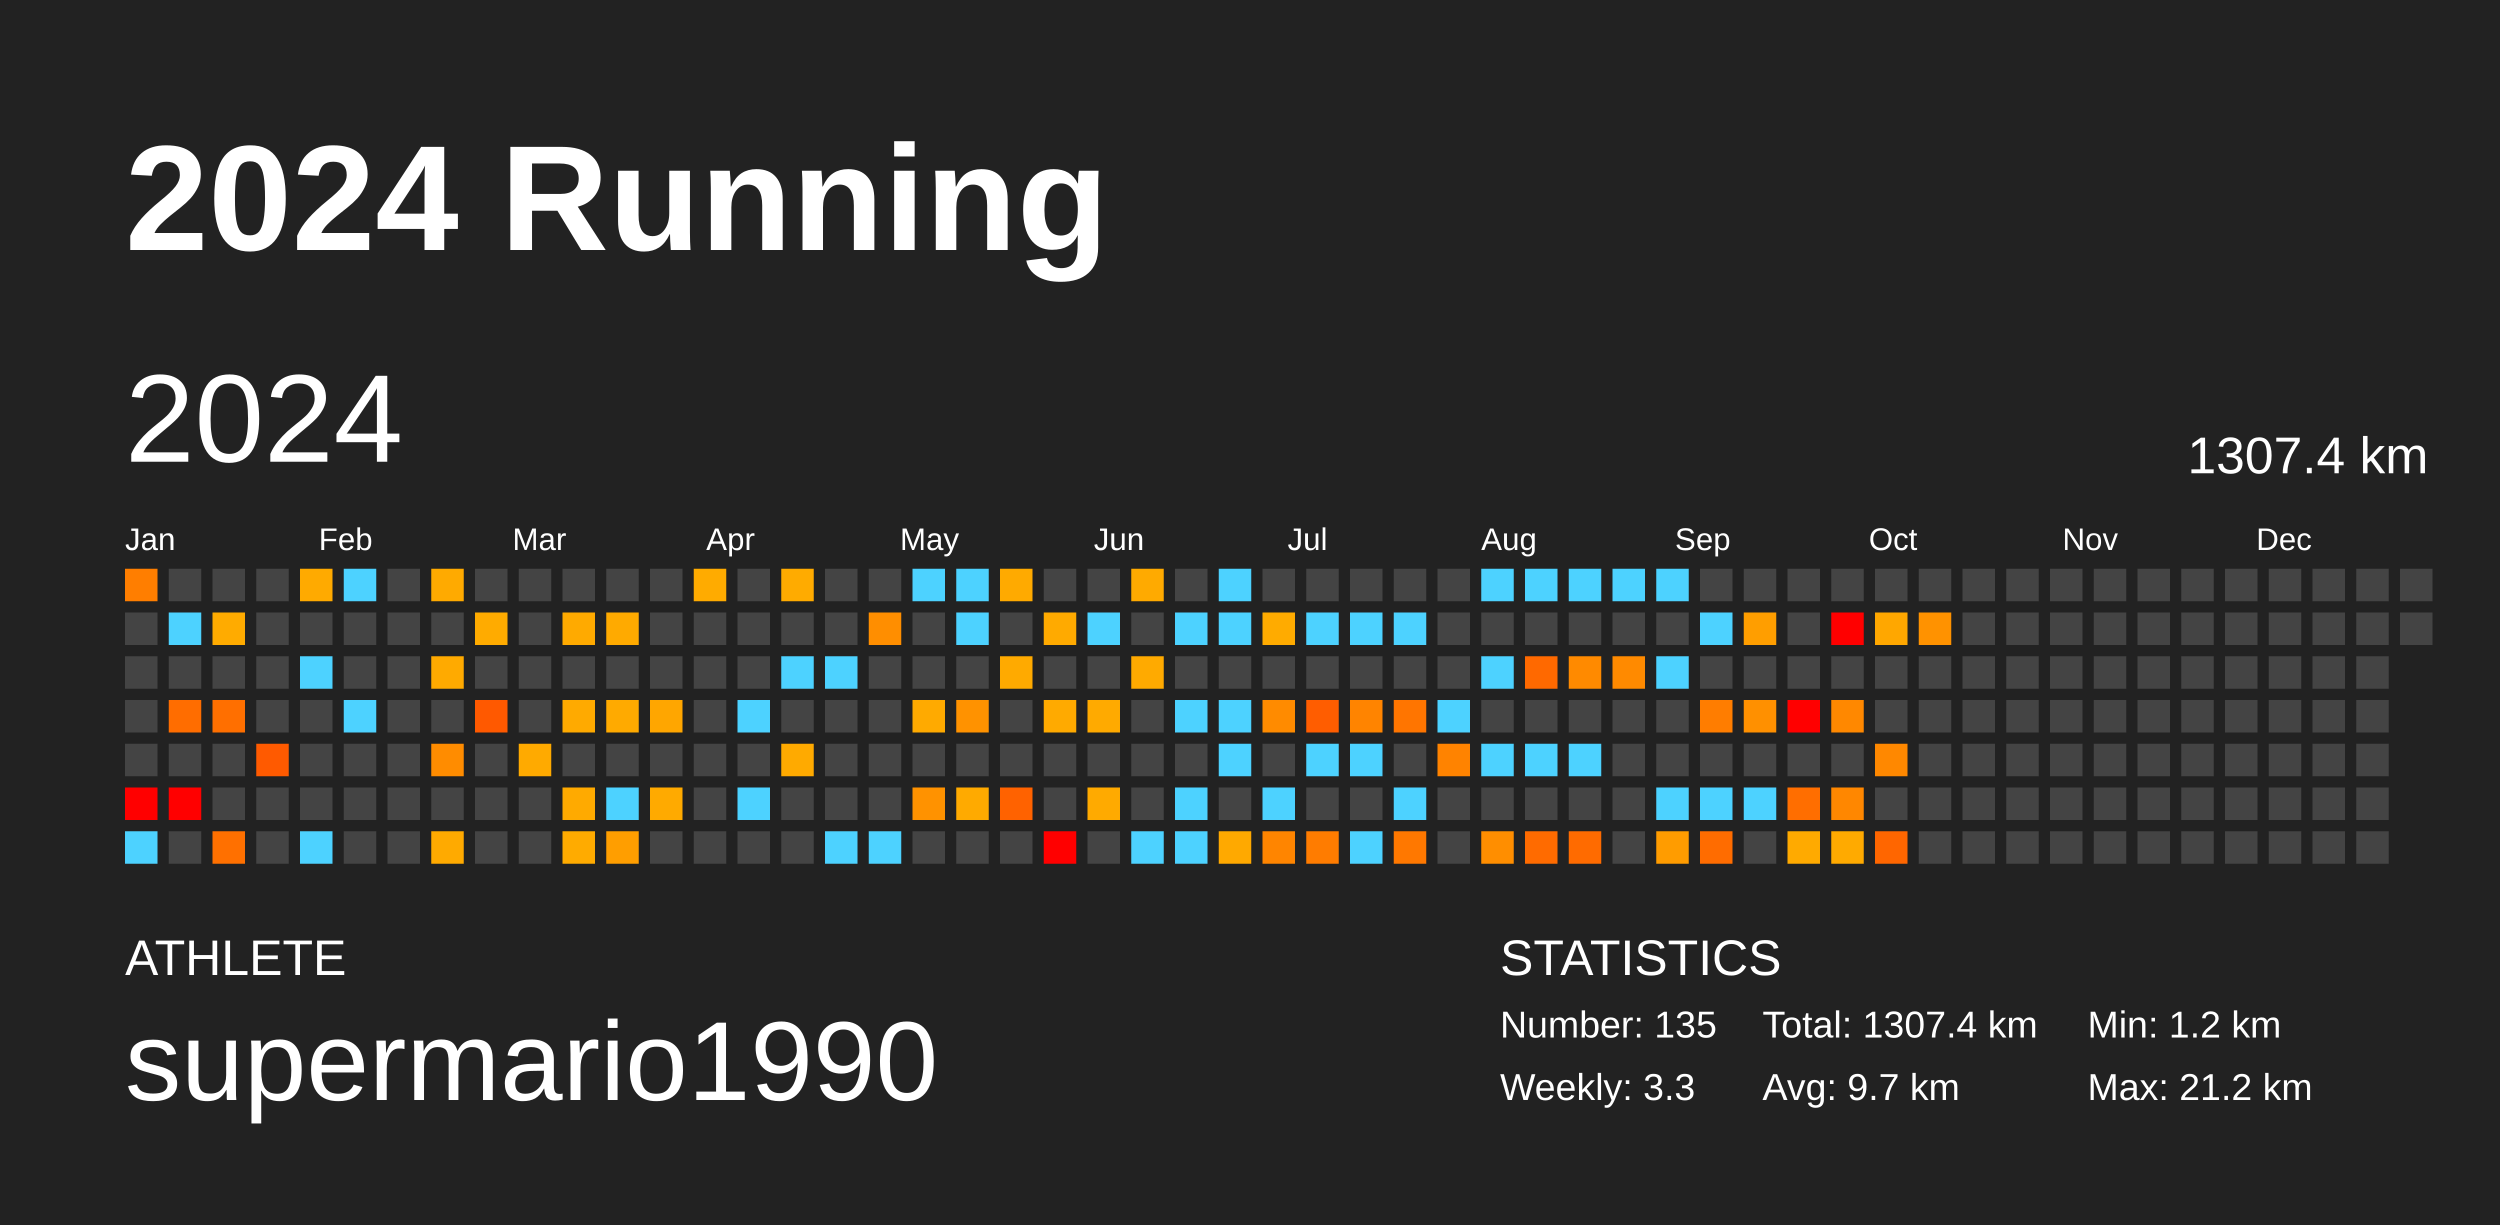
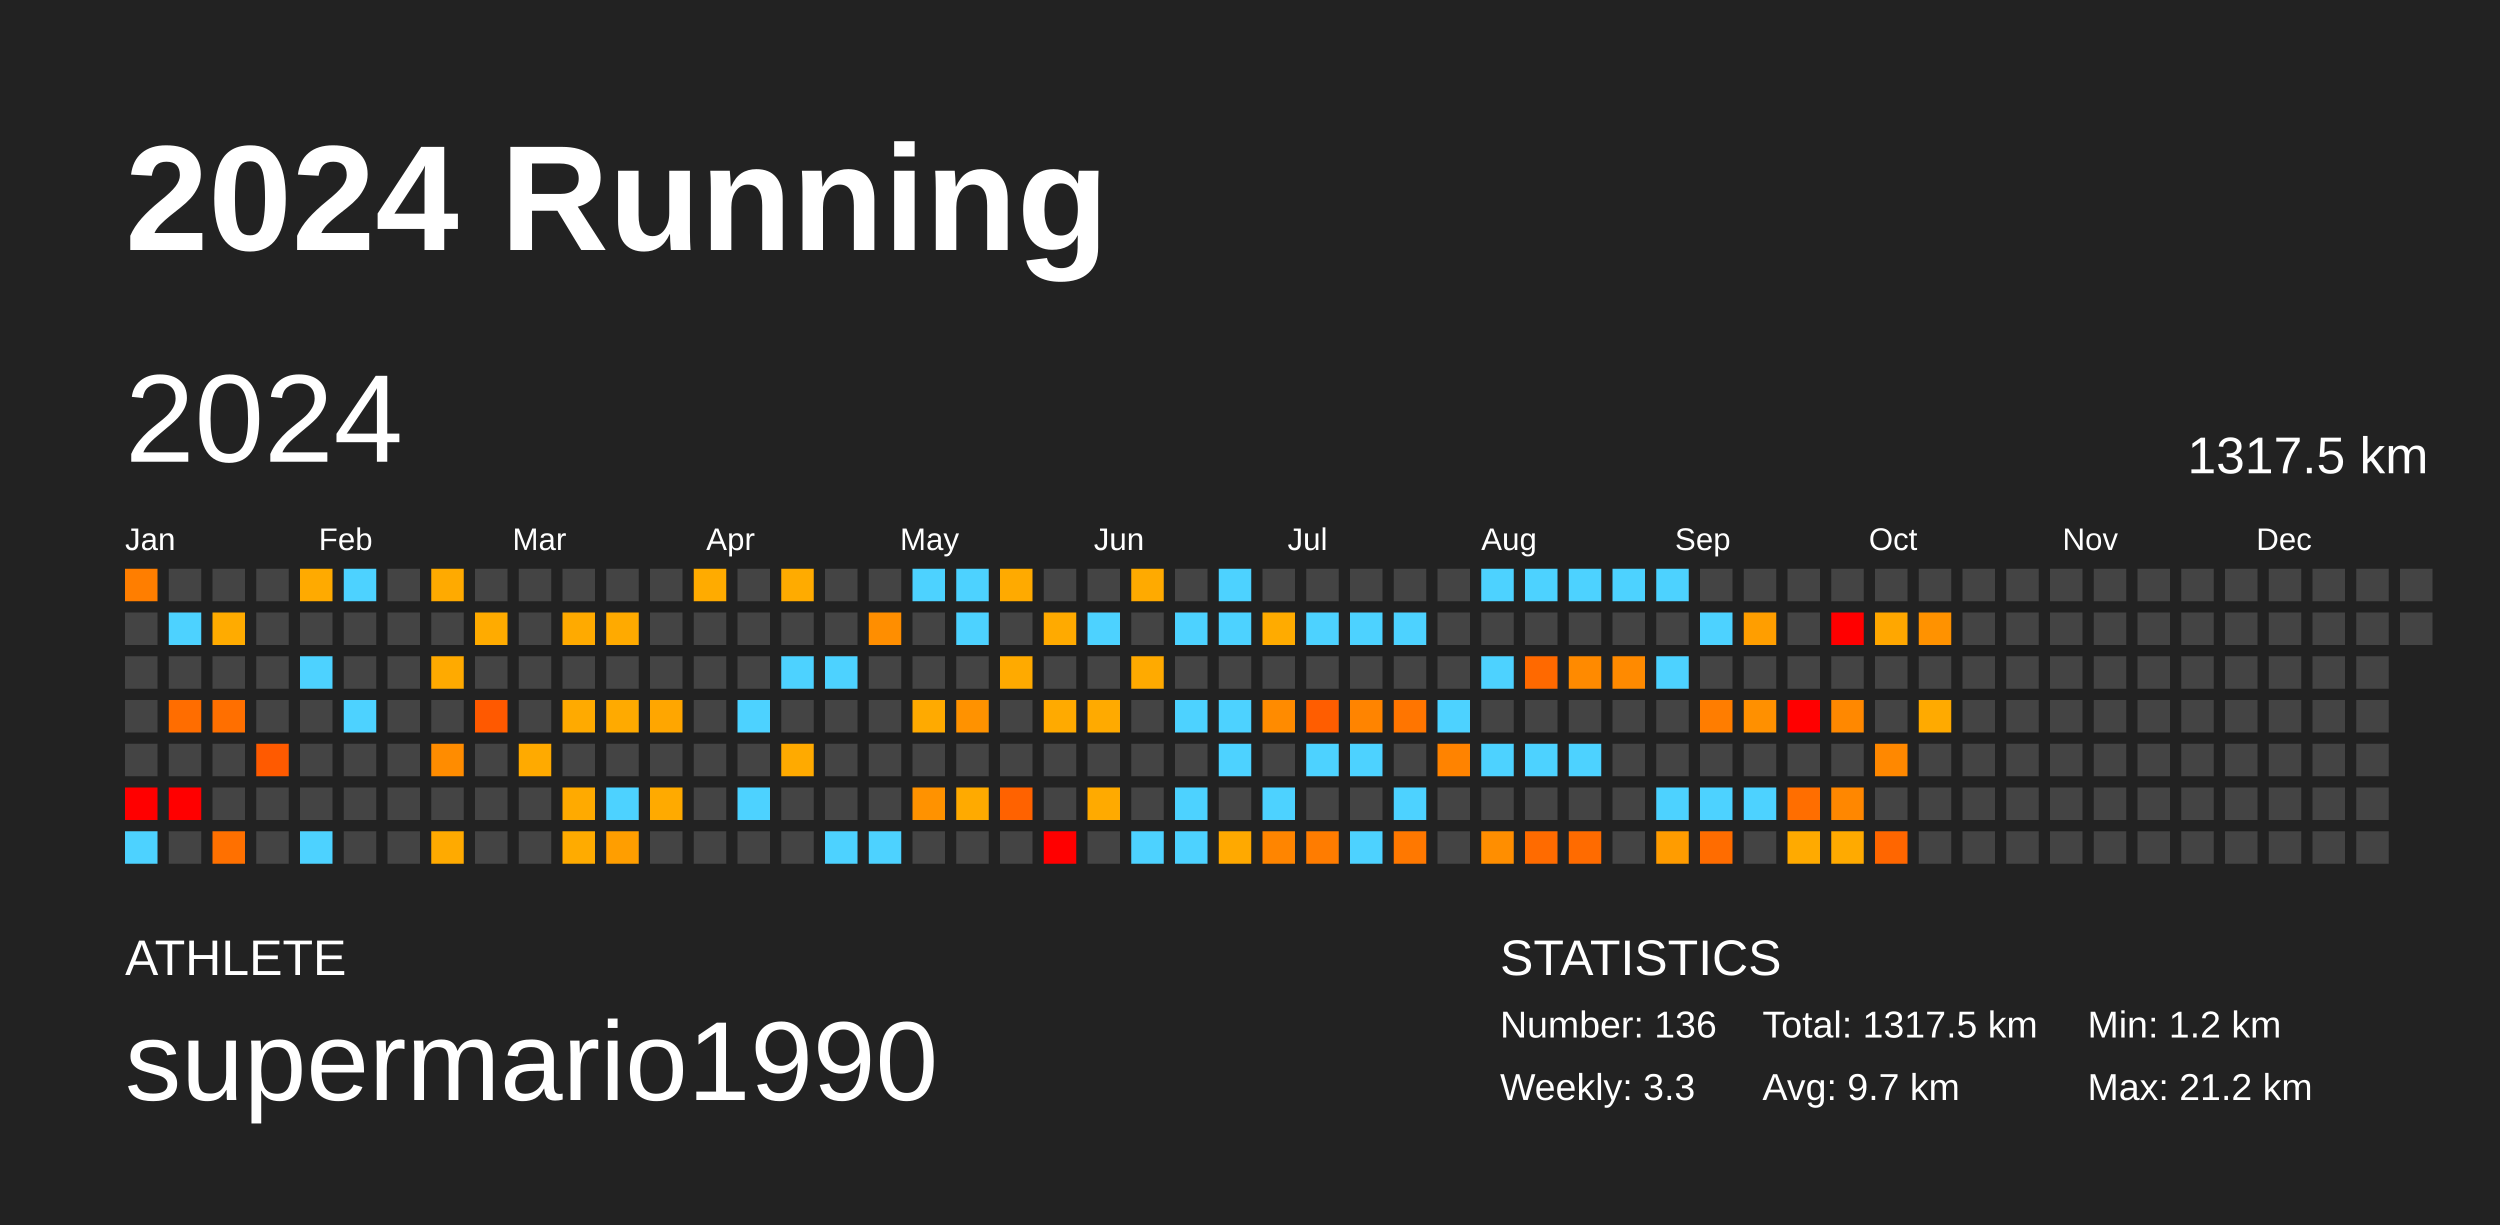
<svg xmlns="http://www.w3.org/2000/svg" baseProfile="full" height="98mm" version="1.1" viewBox="0,0,200,98" width="200mm">
  <defs />
  <rect fill="#222222" height="98" width="200" x="0" y="0" />
  <text fill="#FFFFFF" style="font-size:12px; font-family:Arial; font-weight:bold;" x="10" y="20">2024 Running</text>
  <text fill="#FFFFFF" style="font-size:4px; font-family:Arial" x="10" y="78">ATHLETE</text>
  <text fill="#FFFFFF" style="font-size:9px; font-family:Arial" x="10" y="88">supermario1990</text>
  <text fill="#FFFFFF" style="font-size:4px; font-family:Arial" x="120" y="78">STATISTICS</text>
-   <text fill="#FFFFFF" style="font-size:3px; font-family:Arial" x="120" y="83">Number: 135</text>
+   <text fill="#FFFFFF" style="font-size:3px; font-family:Arial" x="120" y="83">Number: 136</text>
  <text fill="#FFFFFF" style="font-size:3px; font-family:Arial" x="120" y="88">Weekly: 3.3</text>
-   <text fill="#FFFFFF" style="font-size:3px; font-family:Arial" x="141" y="83">Total: 1307.4 km</text>
+   <text fill="#FFFFFF" style="font-size:3px; font-family:Arial" x="141" y="83">Total: 1317.5 km</text>
  <text fill="#FFFFFF" style="font-size:3px; font-family:Arial" x="141" y="88">Avg: 9.7 km</text>
  <text fill="#FFFFFF" style="font-size:3px; font-family:Arial" x="167" y="83">Min: 1.2 km</text>
  <text fill="#FFFFFF" style="font-size:3px; font-family:Arial" x="167" y="88">Max: 21.2 km</text>
  <text dominant-baseline="hanging" fill="#FFFFFF" style="font-size:10.0px; font-family:Arial;" x="10" y="30">2024</text>
-   <text dominant-baseline="hanging" fill="#FFFFFF" style="font-size:4.125px; font-family:Arial;" x="175" y="35">1307.4 km</text>
+   <text dominant-baseline="hanging" fill="#FFFFFF" style="font-size:4.125px; font-family:Arial;" x="175" y="35">1317.5 km</text>
  <text fill="#FFFFFF" style="font-size:2.5px; font-family:Arial" x="10.0" y="44">Jan</text>
  <text fill="#FFFFFF" style="font-size:2.5px; font-family:Arial" x="25.5" y="44">Feb</text>
  <text fill="#FFFFFF" style="font-size:2.5px; font-family:Arial" x="41.0" y="44">Mar</text>
  <text fill="#FFFFFF" style="font-size:2.5px; font-family:Arial" x="56.5" y="44">Apr</text>
  <text fill="#FFFFFF" style="font-size:2.5px; font-family:Arial" x="72.0" y="44">May</text>
  <text fill="#FFFFFF" style="font-size:2.5px; font-family:Arial" x="87.5" y="44">Jun</text>
  <text fill="#FFFFFF" style="font-size:2.5px; font-family:Arial" x="103.0" y="44">Jul</text>
  <text fill="#FFFFFF" style="font-size:2.5px; font-family:Arial" x="118.5" y="44">Aug</text>
  <text fill="#FFFFFF" style="font-size:2.5px; font-family:Arial" x="134.0" y="44">Sep</text>
  <text fill="#FFFFFF" style="font-size:2.5px; font-family:Arial" x="149.5" y="44">Oct</text>
  <text fill="#FFFFFF" style="font-size:2.5px; font-family:Arial" x="165.0" y="44">Nov</text>
  <text fill="#FFFFFF" style="font-size:2.5px; font-family:Arial" x="180.5" y="44">Dec</text>
  <rect fill="#ff7e00" height="2.6" width="2.6" x="10.0" y="45.5" />
  <rect fill="#444444" height="2.6" width="2.6" x="10.0" y="49.0" />
  <rect fill="#444444" height="2.6" width="2.6" x="10.0" y="52.5" />
  <rect fill="#444444" height="2.6" width="2.6" x="10.0" y="56.0" />
  <rect fill="#444444" height="2.6" width="2.6" x="10.0" y="59.5" />
  <rect fill="red" height="2.6" width="2.6" x="10.0" y="63.0" />
  <rect fill="#4dd2ff" height="2.6" width="2.6" x="10.0" y="66.5" />
  <rect fill="#444444" height="2.6" width="2.6" x="13.5" y="45.5" />
  <rect fill="#4dd2ff" height="2.6" width="2.6" x="13.5" y="49.0" />
  <rect fill="#444444" height="2.6" width="2.6" x="13.5" y="52.5" />
  <rect fill="#ff6d00" height="2.6" width="2.6" x="13.5" y="56.0" />
  <rect fill="#444444" height="2.6" width="2.6" x="13.5" y="59.5" />
  <rect fill="red" height="2.6" width="2.6" x="13.5" y="63.0" />
  <rect fill="#444444" height="2.6" width="2.6" x="13.5" y="66.5" />
  <rect fill="#444444" height="2.6" width="2.6" x="17.0" y="45.5" />
  <rect fill="#ffab00" height="2.6" width="2.6" x="17.0" y="49.0" />
  <rect fill="#444444" height="2.6" width="2.6" x="17.0" y="52.5" />
  <rect fill="#ff6f00" height="2.6" width="2.6" x="17.0" y="56.0" />
  <rect fill="#444444" height="2.6" width="2.6" x="17.0" y="59.5" />
  <rect fill="#444444" height="2.6" width="2.6" x="17.0" y="63.0" />
  <rect fill="#ff7000" height="2.6" width="2.6" x="17.0" y="66.5" />
  <rect fill="#444444" height="2.6" width="2.6" x="20.5" y="45.5" />
  <rect fill="#444444" height="2.6" width="2.6" x="20.5" y="49.0" />
  <rect fill="#444444" height="2.6" width="2.6" x="20.5" y="52.5" />
  <rect fill="#444444" height="2.6" width="2.6" x="20.5" y="56.0" />
  <rect fill="#ff5a00" height="2.6" width="2.6" x="20.5" y="59.5" />
  <rect fill="#444444" height="2.6" width="2.6" x="20.5" y="63.0" />
  <rect fill="#444444" height="2.6" width="2.6" x="20.5" y="66.5" />
  <rect fill="#ffaa00" height="2.6" width="2.6" x="24.0" y="45.5" />
  <rect fill="#444444" height="2.6" width="2.6" x="24.0" y="49.0" />
  <rect fill="#4dd2ff" height="2.6" width="2.6" x="24.0" y="52.5" />
  <rect fill="#444444" height="2.6" width="2.6" x="24.0" y="56.0" />
  <rect fill="#444444" height="2.6" width="2.6" x="24.0" y="59.5" />
  <rect fill="#444444" height="2.6" width="2.6" x="24.0" y="63.0" />
  <rect fill="#4dd2ff" height="2.6" width="2.6" x="24.0" y="66.5" />
  <rect fill="#4dd2ff" height="2.6" width="2.6" x="27.5" y="45.5" />
  <rect fill="#444444" height="2.6" width="2.6" x="27.5" y="49.0" />
  <rect fill="#444444" height="2.6" width="2.6" x="27.5" y="52.5" />
  <rect fill="#4dd2ff" height="2.6" width="2.6" x="27.5" y="56.0" />
  <rect fill="#444444" height="2.6" width="2.6" x="27.5" y="59.5" />
  <rect fill="#444444" height="2.6" width="2.6" x="27.5" y="63.0" />
  <rect fill="#444444" height="2.6" width="2.6" x="27.5" y="66.5" />
  <rect fill="#444444" height="2.6" width="2.6" x="31.0" y="45.5" />
  <rect fill="#444444" height="2.6" width="2.6" x="31.0" y="49.0" />
  <rect fill="#444444" height="2.6" width="2.6" x="31.0" y="52.5" />
  <rect fill="#444444" height="2.6" width="2.6" x="31.0" y="56.0" />
  <rect fill="#444444" height="2.6" width="2.6" x="31.0" y="59.5" />
  <rect fill="#444444" height="2.6" width="2.6" x="31.0" y="63.0" />
  <rect fill="#444444" height="2.6" width="2.6" x="31.0" y="66.5" />
  <rect fill="#ffaa00" height="2.6" width="2.6" x="34.5" y="45.5" />
  <rect fill="#444444" height="2.6" width="2.6" x="34.5" y="49.0" />
  <rect fill="#ffaa00" height="2.6" width="2.6" x="34.5" y="52.5" />
  <rect fill="#444444" height="2.6" width="2.6" x="34.5" y="56.0" />
  <rect fill="#ff8c00" height="2.6" width="2.6" x="34.5" y="59.5" />
  <rect fill="#444444" height="2.6" width="2.6" x="34.5" y="63.0" />
  <rect fill="#ffaa00" height="2.6" width="2.6" x="34.5" y="66.5" />
  <rect fill="#444444" height="2.6" width="2.6" x="38.0" y="45.5" />
  <rect fill="#ffab00" height="2.6" width="2.6" x="38.0" y="49.0" />
  <rect fill="#444444" height="2.6" width="2.6" x="38.0" y="52.5" />
  <rect fill="#ff5900" height="2.6" width="2.6" x="38.0" y="56.0" />
  <rect fill="#444444" height="2.6" width="2.6" x="38.0" y="59.5" />
  <rect fill="#444444" height="2.6" width="2.6" x="38.0" y="63.0" />
  <rect fill="#444444" height="2.6" width="2.6" x="38.0" y="66.5" />
  <rect fill="#444444" height="2.6" width="2.6" x="41.5" y="45.5" />
  <rect fill="#444444" height="2.6" width="2.6" x="41.5" y="49.0" />
  <rect fill="#444444" height="2.6" width="2.6" x="41.5" y="52.5" />
  <rect fill="#444444" height="2.6" width="2.6" x="41.5" y="56.0" />
  <rect fill="#ffaa00" height="2.6" width="2.6" x="41.5" y="59.5" />
  <rect fill="#444444" height="2.6" width="2.6" x="41.5" y="63.0" />
  <rect fill="#444444" height="2.6" width="2.6" x="41.5" y="66.5" />
  <rect fill="#444444" height="2.6" width="2.6" x="45.0" y="45.5" />
  <rect fill="#ffaa00" height="2.6" width="2.6" x="45.0" y="49.0" />
  <rect fill="#444444" height="2.6" width="2.6" x="45.0" y="52.5" />
  <rect fill="#ffaa00" height="2.6" width="2.6" x="45.0" y="56.0" />
  <rect fill="#444444" height="2.6" width="2.6" x="45.0" y="59.5" />
  <rect fill="#ffaa00" height="2.6" width="2.6" x="45.0" y="63.0" />
  <rect fill="#ffab00" height="2.6" width="2.6" x="45.0" y="66.5" />
  <rect fill="#444444" height="2.6" width="2.6" x="48.5" y="45.5" />
  <rect fill="#ffaa00" height="2.6" width="2.6" x="48.5" y="49.0" />
  <rect fill="#444444" height="2.6" width="2.6" x="48.5" y="52.5" />
  <rect fill="#ffaa00" height="2.6" width="2.6" x="48.5" y="56.0" />
  <rect fill="#444444" height="2.6" width="2.6" x="48.5" y="59.5" />
  <rect fill="#4dd2ff" height="2.6" width="2.6" x="48.5" y="63.0" />
  <rect fill="#ff9e00" height="2.6" width="2.6" x="48.5" y="66.5" />
  <rect fill="#444444" height="2.6" width="2.6" x="52.0" y="45.5" />
  <rect fill="#444444" height="2.6" width="2.6" x="52.0" y="49.0" />
  <rect fill="#444444" height="2.6" width="2.6" x="52.0" y="52.5" />
  <rect fill="#ffa600" height="2.6" width="2.6" x="52.0" y="56.0" />
  <rect fill="#444444" height="2.6" width="2.6" x="52.0" y="59.5" />
  <rect fill="#ffaa00" height="2.6" width="2.6" x="52.0" y="63.0" />
  <rect fill="#444444" height="2.6" width="2.6" x="52.0" y="66.5" />
  <rect fill="#ffab00" height="2.6" width="2.6" x="55.5" y="45.5" />
  <rect fill="#444444" height="2.6" width="2.6" x="55.5" y="49.0" />
  <rect fill="#444444" height="2.6" width="2.6" x="55.5" y="52.5" />
  <rect fill="#444444" height="2.6" width="2.6" x="55.5" y="56.0" />
  <rect fill="#444444" height="2.6" width="2.6" x="55.5" y="59.5" />
  <rect fill="#444444" height="2.6" width="2.6" x="55.5" y="63.0" />
  <rect fill="#444444" height="2.6" width="2.6" x="55.5" y="66.5" />
  <rect fill="#444444" height="2.6" width="2.6" x="59.0" y="45.5" />
  <rect fill="#444444" height="2.6" width="2.6" x="59.0" y="49.0" />
  <rect fill="#444444" height="2.6" width="2.6" x="59.0" y="52.5" />
  <rect fill="#4dd2ff" height="2.6" width="2.6" x="59.0" y="56.0" />
  <rect fill="#444444" height="2.6" width="2.6" x="59.0" y="59.5" />
  <rect fill="#4dd2ff" height="2.6" width="2.6" x="59.0" y="63.0" />
  <rect fill="#444444" height="2.6" width="2.6" x="59.0" y="66.5" />
  <rect fill="#ffab00" height="2.6" width="2.6" x="62.5" y="45.5" />
  <rect fill="#444444" height="2.6" width="2.6" x="62.5" y="49.0" />
  <rect fill="#4dd2ff" height="2.6" width="2.6" x="62.5" y="52.5" />
  <rect fill="#444444" height="2.6" width="2.6" x="62.5" y="56.0" />
  <rect fill="#ffaa00" height="2.6" width="2.6" x="62.5" y="59.5" />
  <rect fill="#444444" height="2.6" width="2.6" x="62.5" y="63.0" />
  <rect fill="#444444" height="2.6" width="2.6" x="62.5" y="66.5" />
  <rect fill="#444444" height="2.6" width="2.6" x="66.0" y="45.5" />
  <rect fill="#444444" height="2.6" width="2.6" x="66.0" y="49.0" />
  <rect fill="#4dd2ff" height="2.6" width="2.6" x="66.0" y="52.5" />
  <rect fill="#444444" height="2.6" width="2.6" x="66.0" y="56.0" />
  <rect fill="#444444" height="2.6" width="2.6" x="66.0" y="59.5" />
  <rect fill="#444444" height="2.6" width="2.6" x="66.0" y="63.0" />
  <rect fill="#4dd2ff" height="2.6" width="2.6" x="66.0" y="66.5" />
  <rect fill="#444444" height="2.6" width="2.6" x="69.5" y="45.5" />
  <rect fill="#ff8e00" height="2.6" width="2.6" x="69.5" y="49.0" />
  <rect fill="#444444" height="2.6" width="2.6" x="69.5" y="52.5" />
  <rect fill="#444444" height="2.6" width="2.6" x="69.5" y="56.0" />
  <rect fill="#444444" height="2.6" width="2.6" x="69.5" y="59.5" />
  <rect fill="#444444" height="2.6" width="2.6" x="69.5" y="63.0" />
  <rect fill="#4dd2ff" height="2.6" width="2.6" x="69.5" y="66.5" />
  <rect fill="#4dd2ff" height="2.6" width="2.6" x="73.0" y="45.5" />
  <rect fill="#444444" height="2.6" width="2.6" x="73.0" y="49.0" />
  <rect fill="#444444" height="2.6" width="2.6" x="73.0" y="52.5" />
  <rect fill="#ffaa00" height="2.6" width="2.6" x="73.0" y="56.0" />
  <rect fill="#444444" height="2.6" width="2.6" x="73.0" y="59.5" />
  <rect fill="#ff9200" height="2.6" width="2.6" x="73.0" y="63.0" />
  <rect fill="#444444" height="2.6" width="2.6" x="73.0" y="66.5" />
  <rect fill="#4dd2ff" height="2.6" width="2.6" x="76.5" y="45.5" />
  <rect fill="#4dd2ff" height="2.6" width="2.6" x="76.5" y="49.0" />
  <rect fill="#444444" height="2.6" width="2.6" x="76.5" y="52.5" />
  <rect fill="#ff9200" height="2.6" width="2.6" x="76.5" y="56.0" />
  <rect fill="#444444" height="2.6" width="2.6" x="76.5" y="59.5" />
  <rect fill="#ffaa00" height="2.6" width="2.6" x="76.5" y="63.0" />
  <rect fill="#444444" height="2.6" width="2.6" x="76.5" y="66.5" />
  <rect fill="#ffaa00" height="2.6" width="2.6" x="80.0" y="45.5" />
  <rect fill="#444444" height="2.6" width="2.6" x="80.0" y="49.0" />
  <rect fill="#ffaa00" height="2.6" width="2.6" x="80.0" y="52.5" />
  <rect fill="#444444" height="2.6" width="2.6" x="80.0" y="56.0" />
  <rect fill="#444444" height="2.6" width="2.6" x="80.0" y="59.5" />
  <rect fill="#ff6200" height="2.6" width="2.6" x="80.0" y="63.0" />
  <rect fill="#444444" height="2.6" width="2.6" x="80.0" y="66.5" />
  <rect fill="#444444" height="2.6" width="2.6" x="83.5" y="45.5" />
  <rect fill="#ffaa00" height="2.6" width="2.6" x="83.5" y="49.0" />
  <rect fill="#444444" height="2.6" width="2.6" x="83.5" y="52.5" />
  <rect fill="#ffaa00" height="2.6" width="2.6" x="83.5" y="56.0" />
  <rect fill="#444444" height="2.6" width="2.6" x="83.5" y="59.5" />
  <rect fill="#444444" height="2.6" width="2.6" x="83.5" y="63.0" />
  <rect fill="red" height="2.6" width="2.6" x="83.5" y="66.5" />
  <rect fill="#444444" height="2.6" width="2.6" x="87.0" y="45.5" />
  <rect fill="#4dd2ff" height="2.6" width="2.6" x="87.0" y="49.0" />
  <rect fill="#444444" height="2.6" width="2.6" x="87.0" y="52.5" />
  <rect fill="#ffaa00" height="2.6" width="2.6" x="87.0" y="56.0" />
  <rect fill="#444444" height="2.6" width="2.6" x="87.0" y="59.5" />
  <rect fill="#ffaa00" height="2.6" width="2.6" x="87.0" y="63.0" />
  <rect fill="#444444" height="2.6" width="2.6" x="87.0" y="66.5" />
  <rect fill="#ffaa00" height="2.6" width="2.6" x="90.5" y="45.5" />
  <rect fill="#444444" height="2.6" width="2.6" x="90.5" y="49.0" />
  <rect fill="#ffaa00" height="2.6" width="2.6" x="90.5" y="52.5" />
  <rect fill="#444444" height="2.6" width="2.6" x="90.5" y="56.0" />
  <rect fill="#444444" height="2.6" width="2.6" x="90.5" y="59.5" />
  <rect fill="#444444" height="2.6" width="2.6" x="90.5" y="63.0" />
  <rect fill="#4dd2ff" height="2.6" width="2.6" x="90.5" y="66.5" />
  <rect fill="#444444" height="2.6" width="2.6" x="94.0" y="45.5" />
  <rect fill="#4dd2ff" height="2.6" width="2.6" x="94.0" y="49.0" />
  <rect fill="#444444" height="2.6" width="2.6" x="94.0" y="52.5" />
  <rect fill="#4dd2ff" height="2.6" width="2.6" x="94.0" y="56.0" />
  <rect fill="#444444" height="2.6" width="2.6" x="94.0" y="59.5" />
  <rect fill="#4dd2ff" height="2.6" width="2.6" x="94.0" y="63.0" />
  <rect fill="#4dd2ff" height="2.6" width="2.6" x="94.0" y="66.5" />
  <rect fill="#4dd2ff" height="2.6" width="2.6" x="97.5" y="45.5" />
  <rect fill="#4dd2ff" height="2.6" width="2.6" x="97.5" y="49.0" />
  <rect fill="#444444" height="2.6" width="2.6" x="97.5" y="52.5" />
  <rect fill="#4dd2ff" height="2.6" width="2.6" x="97.5" y="56.0" />
  <rect fill="#4dd2ff" height="2.6" width="2.6" x="97.5" y="59.5" />
  <rect fill="#444444" height="2.6" width="2.6" x="97.5" y="63.0" />
  <rect fill="#ffa900" height="2.6" width="2.6" x="97.5" y="66.5" />
  <rect fill="#444444" height="2.6" width="2.6" x="101.0" y="45.5" />
  <rect fill="#ffab00" height="2.6" width="2.6" x="101.0" y="49.0" />
  <rect fill="#444444" height="2.6" width="2.6" x="101.0" y="52.5" />
  <rect fill="#ff8b00" height="2.6" width="2.6" x="101.0" y="56.0" />
  <rect fill="#444444" height="2.6" width="2.6" x="101.0" y="59.5" />
  <rect fill="#4dd2ff" height="2.6" width="2.6" x="101.0" y="63.0" />
  <rect fill="#ff8500" height="2.6" width="2.6" x="101.0" y="66.5" />
  <rect fill="#444444" height="2.6" width="2.6" x="104.5" y="45.5" />
  <rect fill="#4dd2ff" height="2.6" width="2.6" x="104.5" y="49.0" />
  <rect fill="#444444" height="2.6" width="2.6" x="104.5" y="52.5" />
  <rect fill="#ff5d00" height="2.6" width="2.6" x="104.5" y="56.0" />
  <rect fill="#4dd2ff" height="2.6" width="2.6" x="104.5" y="59.5" />
  <rect fill="#444444" height="2.6" width="2.6" x="104.5" y="63.0" />
  <rect fill="#ff7c00" height="2.6" width="2.6" x="104.5" y="66.5" />
  <rect fill="#444444" height="2.6" width="2.6" x="108.0" y="45.5" />
  <rect fill="#4dd2ff" height="2.6" width="2.6" x="108.0" y="49.0" />
  <rect fill="#444444" height="2.6" width="2.6" x="108.0" y="52.5" />
  <rect fill="#ff8400" height="2.6" width="2.6" x="108.0" y="56.0" />
  <rect fill="#4dd2ff" height="2.6" width="2.6" x="108.0" y="59.5" />
  <rect fill="#444444" height="2.6" width="2.6" x="108.0" y="63.0" />
  <rect fill="#4dd2ff" height="2.6" width="2.6" x="108.0" y="66.5" />
  <rect fill="#444444" height="2.6" width="2.6" x="111.5" y="45.5" />
  <rect fill="#4dd2ff" height="2.6" width="2.6" x="111.5" y="49.0" />
  <rect fill="#444444" height="2.6" width="2.6" x="111.5" y="52.5" />
  <rect fill="#ff7500" height="2.6" width="2.6" x="111.5" y="56.0" />
  <rect fill="#444444" height="2.6" width="2.6" x="111.5" y="59.5" />
  <rect fill="#4dd2ff" height="2.6" width="2.6" x="111.5" y="63.0" />
  <rect fill="#ff7800" height="2.6" width="2.6" x="111.5" y="66.5" />
  <rect fill="#444444" height="2.6" width="2.6" x="115.0" y="45.5" />
  <rect fill="#444444" height="2.6" width="2.6" x="115.0" y="49.0" />
  <rect fill="#444444" height="2.6" width="2.6" x="115.0" y="52.5" />
  <rect fill="#4dd2ff" height="2.6" width="2.6" x="115.0" y="56.0" />
  <rect fill="#ff8300" height="2.6" width="2.6" x="115.0" y="59.5" />
  <rect fill="#444444" height="2.6" width="2.6" x="115.0" y="63.0" />
  <rect fill="#444444" height="2.6" width="2.6" x="115.0" y="66.5" />
  <rect fill="#4dd2ff" height="2.6" width="2.6" x="118.5" y="45.5" />
  <rect fill="#444444" height="2.6" width="2.6" x="118.5" y="49.0" />
  <rect fill="#4dd2ff" height="2.6" width="2.6" x="118.5" y="52.5" />
  <rect fill="#444444" height="2.6" width="2.6" x="118.5" y="56.0" />
  <rect fill="#4dd2ff" height="2.6" width="2.6" x="118.5" y="59.5" />
  <rect fill="#444444" height="2.6" width="2.6" x="118.5" y="63.0" />
  <rect fill="#ff8e00" height="2.6" width="2.6" x="118.5" y="66.5" />
  <rect fill="#4dd2ff" height="2.6" width="2.6" x="122.0" y="45.5" />
  <rect fill="#444444" height="2.6" width="2.6" x="122.0" y="49.0" />
  <rect fill="#ff6900" height="2.6" width="2.6" x="122.0" y="52.5" />
  <rect fill="#444444" height="2.6" width="2.6" x="122.0" y="56.0" />
  <rect fill="#4dd2ff" height="2.6" width="2.6" x="122.0" y="59.5" />
  <rect fill="#444444" height="2.6" width="2.6" x="122.0" y="63.0" />
  <rect fill="#ff6b00" height="2.6" width="2.6" x="122.0" y="66.5" />
  <rect fill="#4dd2ff" height="2.6" width="2.6" x="125.5" y="45.5" />
  <rect fill="#444444" height="2.6" width="2.6" x="125.5" y="49.0" />
  <rect fill="#ff8a00" height="2.6" width="2.6" x="125.5" y="52.5" />
  <rect fill="#444444" height="2.6" width="2.6" x="125.5" y="56.0" />
  <rect fill="#4dd2ff" height="2.6" width="2.6" x="125.5" y="59.5" />
  <rect fill="#444444" height="2.6" width="2.6" x="125.5" y="63.0" />
  <rect fill="#ff6b00" height="2.6" width="2.6" x="125.5" y="66.5" />
  <rect fill="#4dd2ff" height="2.6" width="2.6" x="129.0" y="45.5" />
  <rect fill="#444444" height="2.6" width="2.6" x="129.0" y="49.0" />
  <rect fill="#ff8a00" height="2.6" width="2.6" x="129.0" y="52.5" />
  <rect fill="#444444" height="2.6" width="2.6" x="129.0" y="56.0" />
  <rect fill="#444444" height="2.6" width="2.6" x="129.0" y="59.5" />
  <rect fill="#444444" height="2.6" width="2.6" x="129.0" y="63.0" />
  <rect fill="#444444" height="2.6" width="2.6" x="129.0" y="66.5" />
  <rect fill="#4dd2ff" height="2.6" width="2.6" x="132.5" y="45.5" />
  <rect fill="#444444" height="2.6" width="2.6" x="132.5" y="49.0" />
  <rect fill="#4dd2ff" height="2.6" width="2.6" x="132.5" y="52.5" />
  <rect fill="#444444" height="2.6" width="2.6" x="132.5" y="56.0" />
  <rect fill="#444444" height="2.6" width="2.6" x="132.5" y="59.5" />
  <rect fill="#4dd2ff" height="2.6" width="2.6" x="132.5" y="63.0" />
  <rect fill="#ff9c00" height="2.6" width="2.6" x="132.5" y="66.5" />
  <rect fill="#444444" height="2.6" width="2.6" x="136.0" y="45.5" />
  <rect fill="#4dd2ff" height="2.6" width="2.6" x="136.0" y="49.0" />
  <rect fill="#444444" height="2.6" width="2.6" x="136.0" y="52.5" />
  <rect fill="#ff7d00" height="2.6" width="2.6" x="136.0" y="56.0" />
  <rect fill="#444444" height="2.6" width="2.6" x="136.0" y="59.5" />
  <rect fill="#4dd2ff" height="2.6" width="2.6" x="136.0" y="63.0" />
  <rect fill="#ff6c00" height="2.6" width="2.6" x="136.0" y="66.5" />
  <rect fill="#444444" height="2.6" width="2.6" x="139.5" y="45.5" />
  <rect fill="#ff9e00" height="2.6" width="2.6" x="139.5" y="49.0" />
  <rect fill="#444444" height="2.6" width="2.6" x="139.5" y="52.5" />
  <rect fill="#ff9000" height="2.6" width="2.6" x="139.5" y="56.0" />
  <rect fill="#444444" height="2.6" width="2.6" x="139.5" y="59.5" />
  <rect fill="#4dd2ff" height="2.6" width="2.6" x="139.5" y="63.0" />
  <rect fill="#444444" height="2.6" width="2.6" x="139.5" y="66.5" />
  <rect fill="#444444" height="2.6" width="2.6" x="143.0" y="45.5" />
  <rect fill="#444444" height="2.6" width="2.6" x="143.0" y="49.0" />
  <rect fill="#444444" height="2.6" width="2.6" x="143.0" y="52.5" />
  <rect fill="red" height="2.6" width="2.6" x="143.0" y="56.0" />
  <rect fill="#444444" height="2.6" width="2.6" x="143.0" y="59.5" />
  <rect fill="#ff6e00" height="2.6" width="2.6" x="143.0" y="63.0" />
  <rect fill="#ffaa00" height="2.6" width="2.6" x="143.0" y="66.5" />
  <rect fill="#444444" height="2.6" width="2.6" x="146.5" y="45.5" />
  <rect fill="red" height="2.6" width="2.6" x="146.5" y="49.0" />
  <rect fill="#444444" height="2.6" width="2.6" x="146.5" y="52.5" />
  <rect fill="#ff8800" height="2.6" width="2.6" x="146.5" y="56.0" />
  <rect fill="#444444" height="2.6" width="2.6" x="146.5" y="59.5" />
  <rect fill="#ff8700" height="2.6" width="2.6" x="146.5" y="63.0" />
  <rect fill="#ffaa00" height="2.6" width="2.6" x="146.5" y="66.5" />
  <rect fill="#444444" height="2.6" width="2.6" x="150.0" y="45.5" />
  <rect fill="#ffa700" height="2.6" width="2.6" x="150.0" y="49.0" />
  <rect fill="#444444" height="2.6" width="2.6" x="150.0" y="52.5" />
  <rect fill="#444444" height="2.6" width="2.6" x="150.0" y="56.0" />
  <rect fill="#ff8800" height="2.6" width="2.6" x="150.0" y="59.5" />
  <rect fill="#444444" height="2.6" width="2.6" x="150.0" y="63.0" />
  <rect fill="#ff6600" height="2.6" width="2.6" x="150.0" y="66.5" />
  <rect fill="#444444" height="2.6" width="2.6" x="153.5" y="45.5" />
  <rect fill="#ff9200" height="2.6" width="2.6" x="153.5" y="49.0" />
  <rect fill="#444444" height="2.6" width="2.6" x="153.5" y="52.5" />
-   <rect fill="#444444" height="2.6" width="2.6" x="153.5" y="56.0" />
+   <rect fill="#ffaa00" height="2.6" width="2.6" x="153.5" y="56.0" />
  <rect fill="#444444" height="2.6" width="2.6" x="153.5" y="59.5" />
  <rect fill="#444444" height="2.6" width="2.6" x="153.5" y="63.0" />
  <rect fill="#444444" height="2.6" width="2.6" x="153.5" y="66.5" />
  <rect fill="#444444" height="2.6" width="2.6" x="157.0" y="45.5" />
  <rect fill="#444444" height="2.6" width="2.6" x="157.0" y="49.0" />
  <rect fill="#444444" height="2.6" width="2.6" x="157.0" y="52.5" />
  <rect fill="#444444" height="2.6" width="2.6" x="157.0" y="56.0" />
  <rect fill="#444444" height="2.6" width="2.6" x="157.0" y="59.5" />
  <rect fill="#444444" height="2.6" width="2.6" x="157.0" y="63.0" />
  <rect fill="#444444" height="2.6" width="2.6" x="157.0" y="66.5" />
  <rect fill="#444444" height="2.6" width="2.6" x="160.5" y="45.5" />
  <rect fill="#444444" height="2.6" width="2.6" x="160.5" y="49.0" />
  <rect fill="#444444" height="2.6" width="2.6" x="160.5" y="52.5" />
  <rect fill="#444444" height="2.6" width="2.6" x="160.5" y="56.0" />
  <rect fill="#444444" height="2.6" width="2.6" x="160.5" y="59.5" />
  <rect fill="#444444" height="2.6" width="2.6" x="160.5" y="63.0" />
  <rect fill="#444444" height="2.6" width="2.6" x="160.5" y="66.5" />
  <rect fill="#444444" height="2.6" width="2.6" x="164.0" y="45.5" />
  <rect fill="#444444" height="2.6" width="2.6" x="164.0" y="49.0" />
  <rect fill="#444444" height="2.6" width="2.6" x="164.0" y="52.5" />
  <rect fill="#444444" height="2.6" width="2.6" x="164.0" y="56.0" />
  <rect fill="#444444" height="2.6" width="2.6" x="164.0" y="59.5" />
  <rect fill="#444444" height="2.6" width="2.6" x="164.0" y="63.0" />
  <rect fill="#444444" height="2.6" width="2.6" x="164.0" y="66.5" />
  <rect fill="#444444" height="2.6" width="2.6" x="167.5" y="45.5" />
  <rect fill="#444444" height="2.6" width="2.6" x="167.5" y="49.0" />
  <rect fill="#444444" height="2.6" width="2.6" x="167.5" y="52.5" />
  <rect fill="#444444" height="2.6" width="2.6" x="167.5" y="56.0" />
  <rect fill="#444444" height="2.6" width="2.6" x="167.5" y="59.5" />
  <rect fill="#444444" height="2.6" width="2.6" x="167.5" y="63.0" />
  <rect fill="#444444" height="2.6" width="2.6" x="167.5" y="66.5" />
  <rect fill="#444444" height="2.6" width="2.6" x="171.0" y="45.5" />
  <rect fill="#444444" height="2.6" width="2.6" x="171.0" y="49.0" />
  <rect fill="#444444" height="2.6" width="2.6" x="171.0" y="52.5" />
  <rect fill="#444444" height="2.6" width="2.6" x="171.0" y="56.0" />
  <rect fill="#444444" height="2.6" width="2.6" x="171.0" y="59.5" />
  <rect fill="#444444" height="2.6" width="2.6" x="171.0" y="63.0" />
  <rect fill="#444444" height="2.6" width="2.6" x="171.0" y="66.5" />
  <rect fill="#444444" height="2.6" width="2.6" x="174.5" y="45.5" />
  <rect fill="#444444" height="2.6" width="2.6" x="174.5" y="49.0" />
  <rect fill="#444444" height="2.6" width="2.6" x="174.5" y="52.5" />
  <rect fill="#444444" height="2.6" width="2.6" x="174.5" y="56.0" />
  <rect fill="#444444" height="2.6" width="2.6" x="174.5" y="59.5" />
  <rect fill="#444444" height="2.6" width="2.6" x="174.5" y="63.0" />
  <rect fill="#444444" height="2.6" width="2.6" x="174.5" y="66.5" />
  <rect fill="#444444" height="2.6" width="2.6" x="178.0" y="45.5" />
  <rect fill="#444444" height="2.6" width="2.6" x="178.0" y="49.0" />
  <rect fill="#444444" height="2.6" width="2.6" x="178.0" y="52.5" />
  <rect fill="#444444" height="2.6" width="2.6" x="178.0" y="56.0" />
  <rect fill="#444444" height="2.6" width="2.6" x="178.0" y="59.5" />
  <rect fill="#444444" height="2.6" width="2.6" x="178.0" y="63.0" />
  <rect fill="#444444" height="2.6" width="2.6" x="178.0" y="66.5" />
  <rect fill="#444444" height="2.6" width="2.6" x="181.5" y="45.5" />
  <rect fill="#444444" height="2.6" width="2.6" x="181.5" y="49.0" />
  <rect fill="#444444" height="2.6" width="2.6" x="181.5" y="52.5" />
  <rect fill="#444444" height="2.6" width="2.6" x="181.5" y="56.0" />
  <rect fill="#444444" height="2.6" width="2.6" x="181.5" y="59.5" />
  <rect fill="#444444" height="2.6" width="2.6" x="181.5" y="63.0" />
  <rect fill="#444444" height="2.6" width="2.6" x="181.5" y="66.5" />
  <rect fill="#444444" height="2.6" width="2.6" x="185.0" y="45.5" />
  <rect fill="#444444" height="2.6" width="2.6" x="185.0" y="49.0" />
  <rect fill="#444444" height="2.6" width="2.6" x="185.0" y="52.5" />
  <rect fill="#444444" height="2.6" width="2.6" x="185.0" y="56.0" />
  <rect fill="#444444" height="2.6" width="2.6" x="185.0" y="59.5" />
  <rect fill="#444444" height="2.6" width="2.6" x="185.0" y="63.0" />
  <rect fill="#444444" height="2.6" width="2.6" x="185.0" y="66.5" />
  <rect fill="#444444" height="2.6" width="2.6" x="188.5" y="45.5" />
  <rect fill="#444444" height="2.6" width="2.6" x="188.5" y="49.0" />
  <rect fill="#444444" height="2.6" width="2.6" x="188.5" y="52.5" />
  <rect fill="#444444" height="2.6" width="2.6" x="188.5" y="56.0" />
  <rect fill="#444444" height="2.6" width="2.6" x="188.5" y="59.5" />
  <rect fill="#444444" height="2.6" width="2.6" x="188.5" y="63.0" />
  <rect fill="#444444" height="2.6" width="2.6" x="188.5" y="66.5" />
  <rect fill="#444444" height="2.6" width="2.6" x="192.0" y="45.5" />
  <rect fill="#444444" height="2.6" width="2.6" x="192.0" y="49.0" />
</svg>
